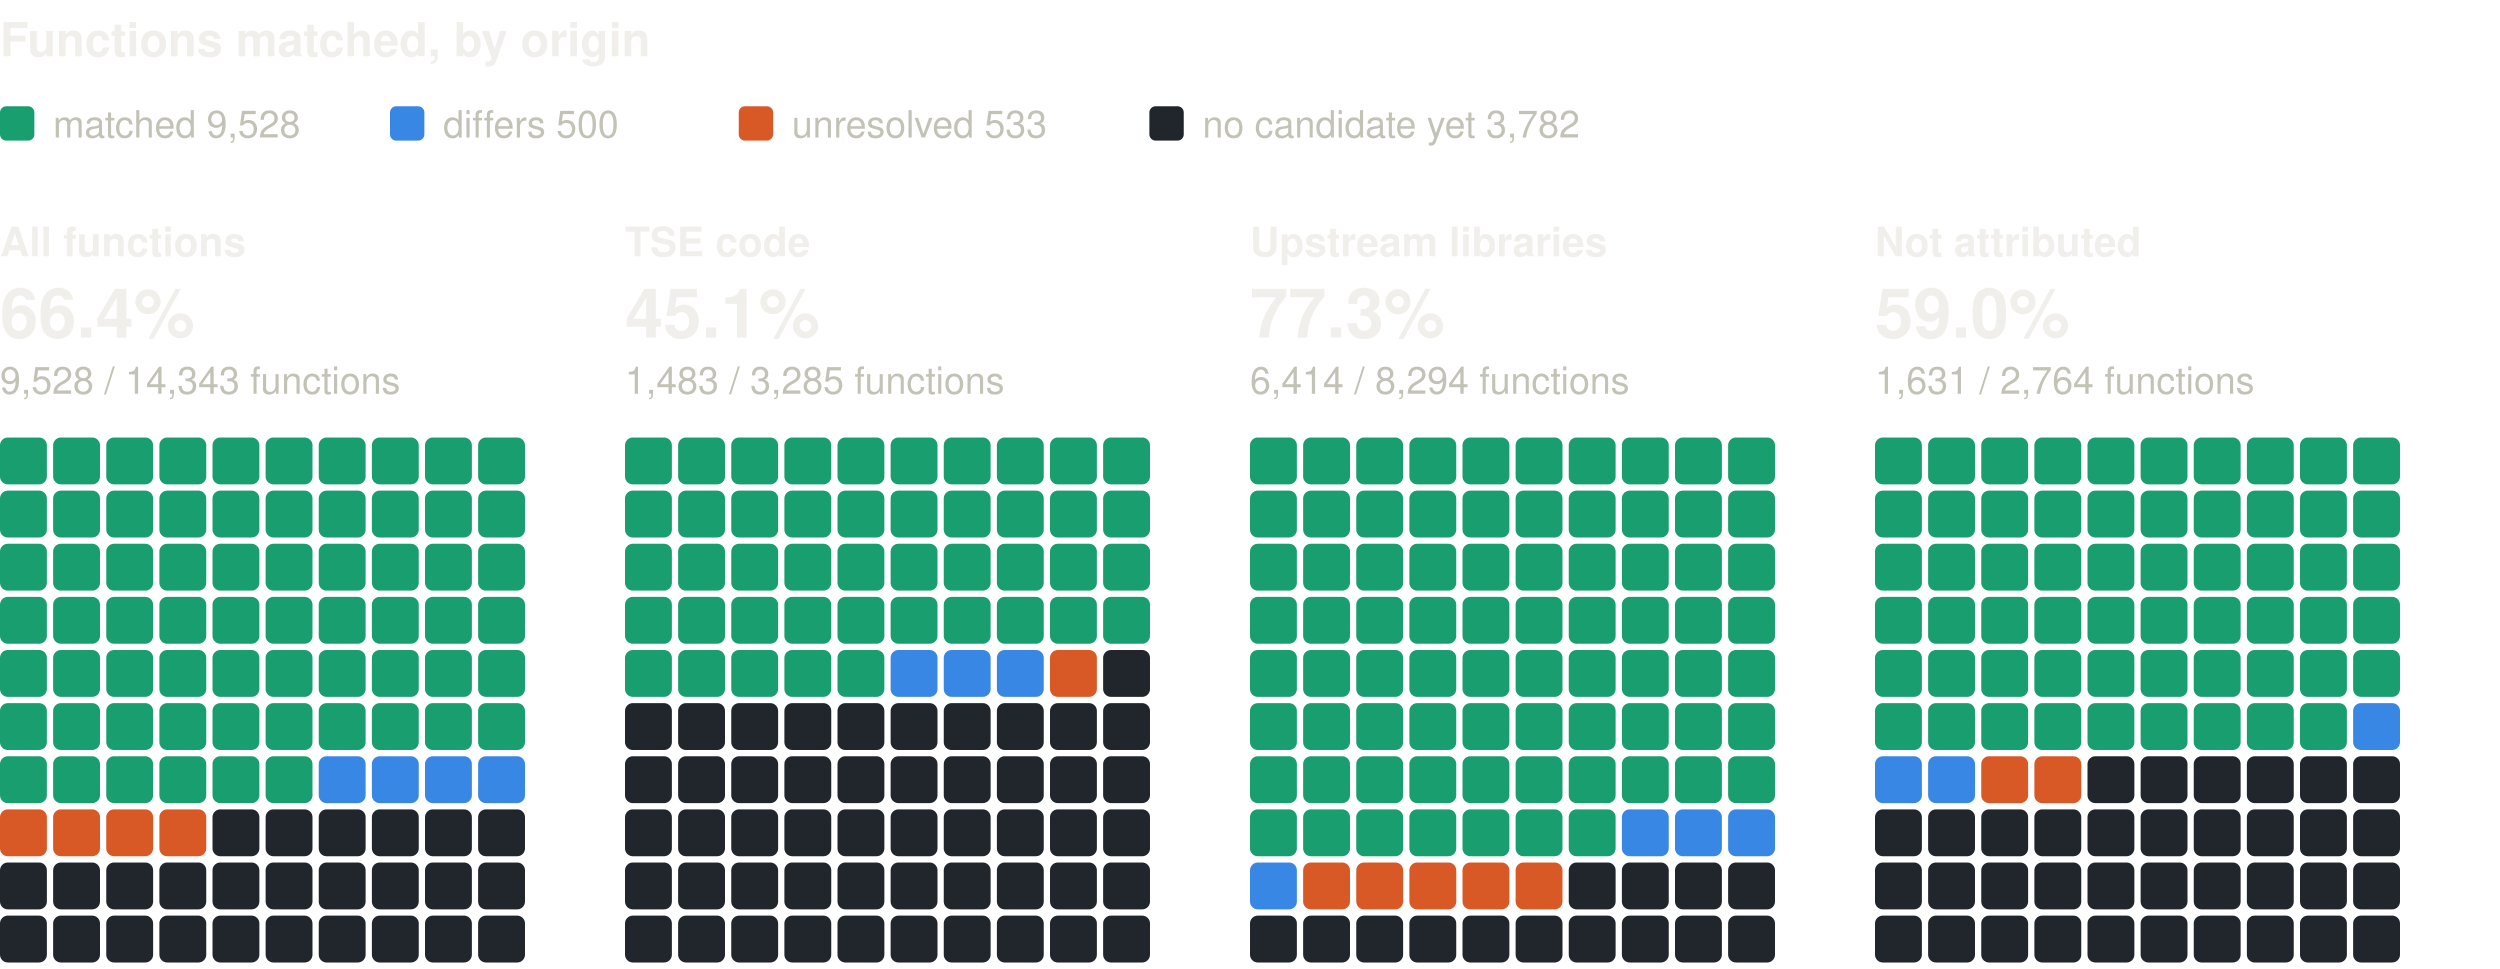
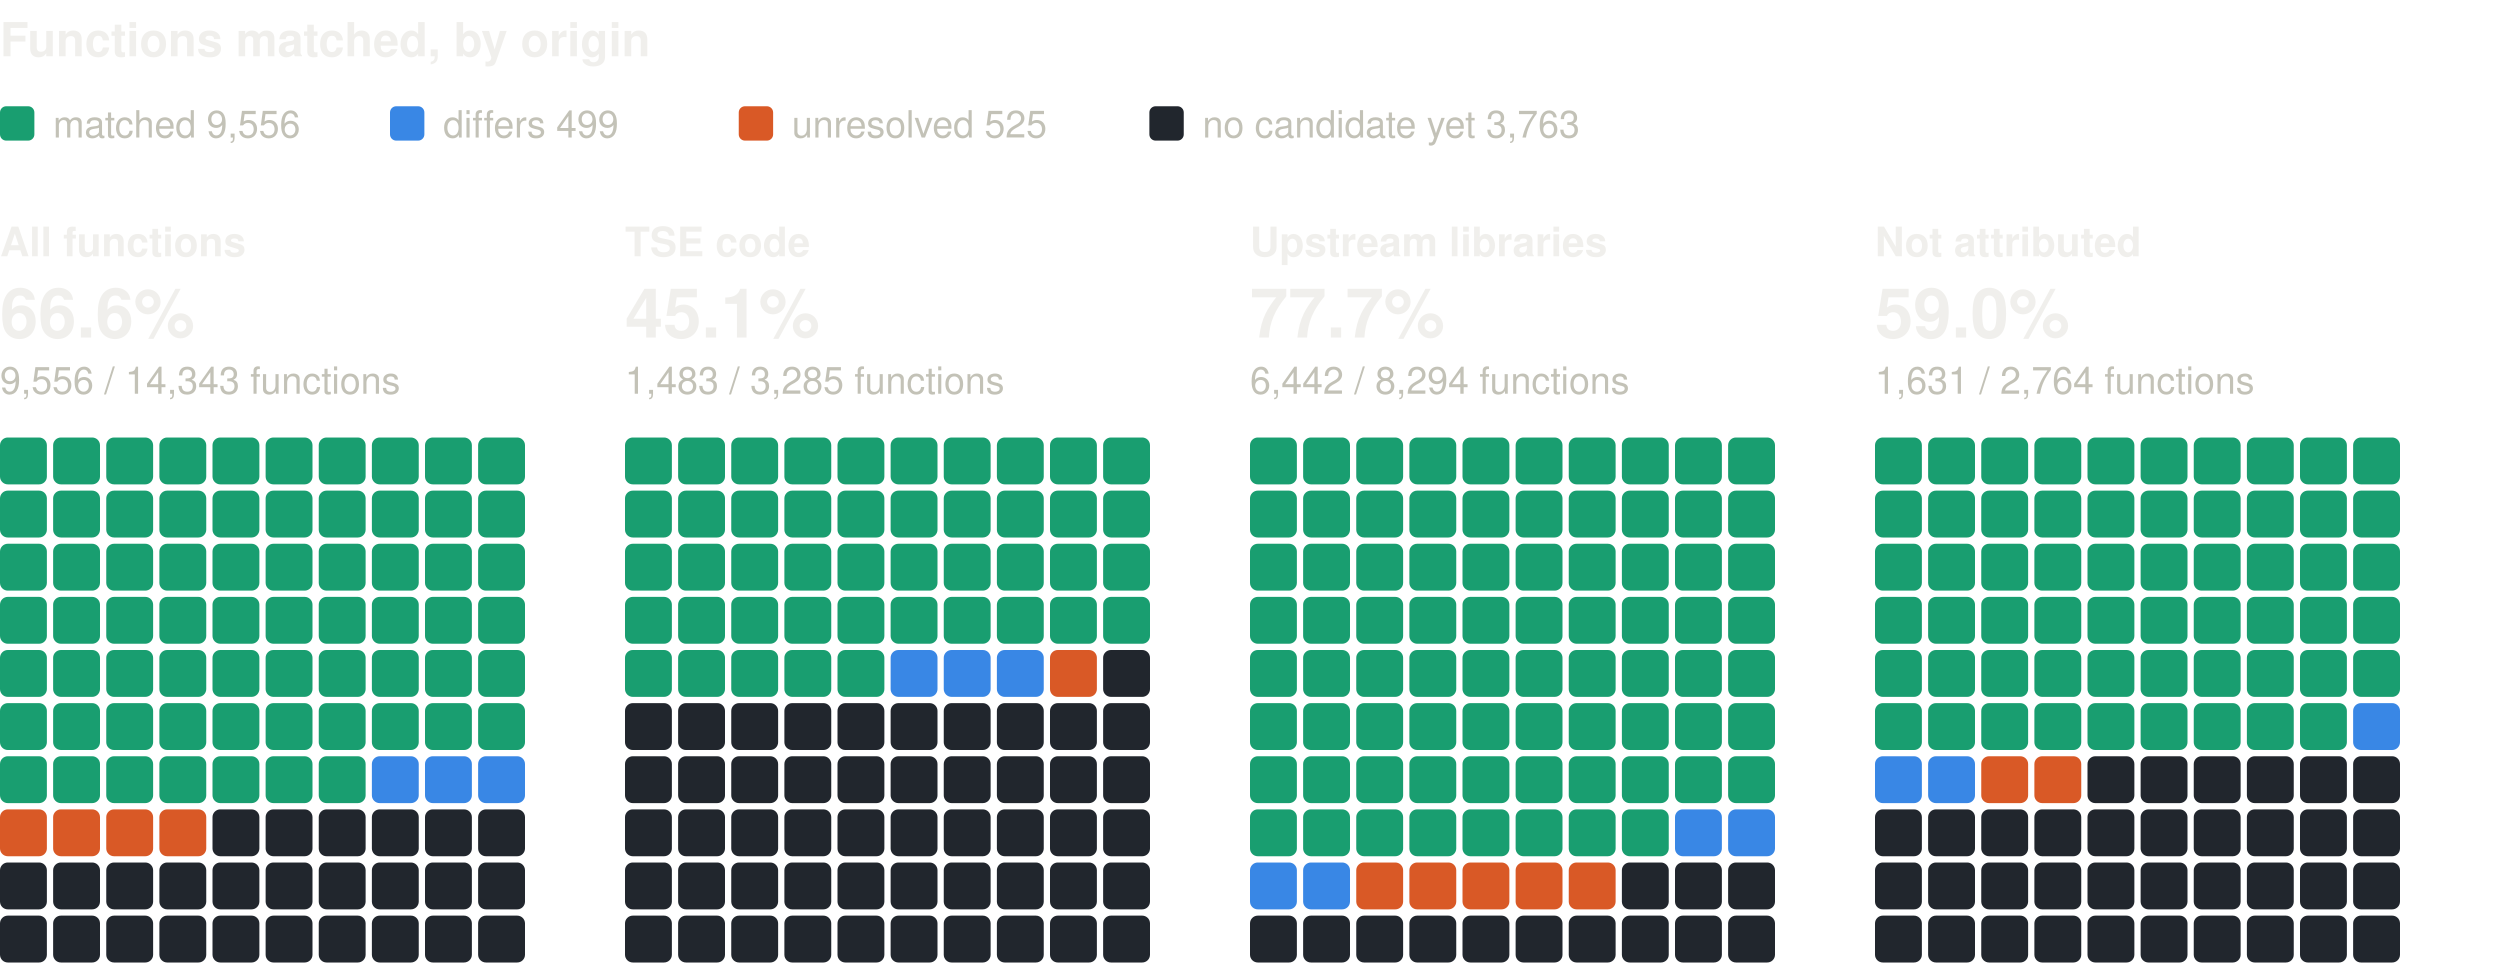
<svg xmlns="http://www.w3.org/2000/svg" width="800" height="310" viewBox="0 0 800 310" role="img" aria-label="Functions matched, by origin: one square per percent, coloured by verdict" font-family="system-ui, -apple-system, 'Segoe UI', Helvetica, Arial, sans-serif">
  <text x="0" y="18" font-size="15" fill="#f0efec" font-weight="600">Functions matched, by origin</text>
  <rect x="0" y="34" width="11" height="11" rx="2" fill="#199e70" />
-   <text x="17" y="44" font-size="12" fill="#c3c2b7">matched 9,528</text>
+   <text x="17" y="44" font-size="12" fill="#c3c2b7">matched 9,556</text>
  <rect x="124.8" y="34" width="11" height="11" rx="2" fill="#3987e5" />
-   <text x="141.8" y="44" font-size="12" fill="#c3c2b7">differs 500</text>
+   <text x="141.8" y="44" font-size="12" fill="#c3c2b7">differs 499</text>
  <rect x="236.4" y="34" width="11" height="11" rx="2" fill="#d95926" />
-   <text x="253.4" y="44" font-size="12" fill="#c3c2b7">unresolved 533</text>
+   <text x="253.4" y="44" font-size="12" fill="#c3c2b7">unresolved 525</text>
  <rect x="367.8" y="34" width="11" height="11" rx="2" fill="#21262d" />
-   <text x="384.8" y="44" font-size="12" fill="#c3c2b7">no candidate yet 3,782</text>
+   <text x="384.8" y="44" font-size="12" fill="#c3c2b7">no candidate yet 3,763</text>
  <text x="0" y="82" font-size="13" fill="#f0efec" font-weight="600">All functions</text>
-   <text x="0" y="108" font-size="22" fill="#f0efec" font-weight="600">66.4%</text>
-   <text x="0" y="126" font-size="12" fill="#c3c2b7">9,528 / 14,343 functions</text>
+   <text x="0" y="108" font-size="22" fill="#f0efec" font-weight="600">66.6%</text>
+   <text x="0" y="126" font-size="12" fill="#c3c2b7">9,556 / 14,343 functions</text>
  <rect x="0" y="140" width="15" height="15" rx="2.5" fill="#199e70" />
  <rect x="17" y="140" width="15" height="15" rx="2.5" fill="#199e70" />
  <rect x="34" y="140" width="15" height="15" rx="2.5" fill="#199e70" />
  <rect x="51" y="140" width="15" height="15" rx="2.5" fill="#199e70" />
  <rect x="68" y="140" width="15" height="15" rx="2.5" fill="#199e70" />
  <rect x="85" y="140" width="15" height="15" rx="2.5" fill="#199e70" />
  <rect x="102" y="140" width="15" height="15" rx="2.5" fill="#199e70" />
  <rect x="119" y="140" width="15" height="15" rx="2.5" fill="#199e70" />
  <rect x="136" y="140" width="15" height="15" rx="2.5" fill="#199e70" />
  <rect x="153" y="140" width="15" height="15" rx="2.5" fill="#199e70" />
  <rect x="0" y="157" width="15" height="15" rx="2.5" fill="#199e70" />
  <rect x="17" y="157" width="15" height="15" rx="2.5" fill="#199e70" />
  <rect x="34" y="157" width="15" height="15" rx="2.5" fill="#199e70" />
  <rect x="51" y="157" width="15" height="15" rx="2.5" fill="#199e70" />
  <rect x="68" y="157" width="15" height="15" rx="2.5" fill="#199e70" />
  <rect x="85" y="157" width="15" height="15" rx="2.5" fill="#199e70" />
  <rect x="102" y="157" width="15" height="15" rx="2.5" fill="#199e70" />
  <rect x="119" y="157" width="15" height="15" rx="2.5" fill="#199e70" />
  <rect x="136" y="157" width="15" height="15" rx="2.5" fill="#199e70" />
  <rect x="153" y="157" width="15" height="15" rx="2.5" fill="#199e70" />
  <rect x="0" y="174" width="15" height="15" rx="2.5" fill="#199e70" />
  <rect x="17" y="174" width="15" height="15" rx="2.5" fill="#199e70" />
  <rect x="34" y="174" width="15" height="15" rx="2.5" fill="#199e70" />
  <rect x="51" y="174" width="15" height="15" rx="2.5" fill="#199e70" />
  <rect x="68" y="174" width="15" height="15" rx="2.5" fill="#199e70" />
  <rect x="85" y="174" width="15" height="15" rx="2.5" fill="#199e70" />
  <rect x="102" y="174" width="15" height="15" rx="2.5" fill="#199e70" />
  <rect x="119" y="174" width="15" height="15" rx="2.5" fill="#199e70" />
  <rect x="136" y="174" width="15" height="15" rx="2.5" fill="#199e70" />
  <rect x="153" y="174" width="15" height="15" rx="2.5" fill="#199e70" />
  <rect x="0" y="191" width="15" height="15" rx="2.5" fill="#199e70" />
  <rect x="17" y="191" width="15" height="15" rx="2.5" fill="#199e70" />
  <rect x="34" y="191" width="15" height="15" rx="2.5" fill="#199e70" />
  <rect x="51" y="191" width="15" height="15" rx="2.5" fill="#199e70" />
  <rect x="68" y="191" width="15" height="15" rx="2.5" fill="#199e70" />
  <rect x="85" y="191" width="15" height="15" rx="2.5" fill="#199e70" />
  <rect x="102" y="191" width="15" height="15" rx="2.5" fill="#199e70" />
  <rect x="119" y="191" width="15" height="15" rx="2.5" fill="#199e70" />
  <rect x="136" y="191" width="15" height="15" rx="2.5" fill="#199e70" />
  <rect x="153" y="191" width="15" height="15" rx="2.5" fill="#199e70" />
  <rect x="0" y="208" width="15" height="15" rx="2.5" fill="#199e70" />
  <rect x="17" y="208" width="15" height="15" rx="2.5" fill="#199e70" />
  <rect x="34" y="208" width="15" height="15" rx="2.5" fill="#199e70" />
  <rect x="51" y="208" width="15" height="15" rx="2.5" fill="#199e70" />
  <rect x="68" y="208" width="15" height="15" rx="2.5" fill="#199e70" />
  <rect x="85" y="208" width="15" height="15" rx="2.5" fill="#199e70" />
  <rect x="102" y="208" width="15" height="15" rx="2.5" fill="#199e70" />
  <rect x="119" y="208" width="15" height="15" rx="2.5" fill="#199e70" />
  <rect x="136" y="208" width="15" height="15" rx="2.5" fill="#199e70" />
  <rect x="153" y="208" width="15" height="15" rx="2.5" fill="#199e70" />
  <rect x="0" y="225" width="15" height="15" rx="2.5" fill="#199e70" />
  <rect x="17" y="225" width="15" height="15" rx="2.5" fill="#199e70" />
  <rect x="34" y="225" width="15" height="15" rx="2.5" fill="#199e70" />
  <rect x="51" y="225" width="15" height="15" rx="2.5" fill="#199e70" />
  <rect x="68" y="225" width="15" height="15" rx="2.5" fill="#199e70" />
  <rect x="85" y="225" width="15" height="15" rx="2.5" fill="#199e70" />
  <rect x="102" y="225" width="15" height="15" rx="2.5" fill="#199e70" />
  <rect x="119" y="225" width="15" height="15" rx="2.5" fill="#199e70" />
  <rect x="136" y="225" width="15" height="15" rx="2.5" fill="#199e70" />
  <rect x="153" y="225" width="15" height="15" rx="2.5" fill="#199e70" />
  <rect x="0" y="242" width="15" height="15" rx="2.5" fill="#199e70" />
  <rect x="17" y="242" width="15" height="15" rx="2.5" fill="#199e70" />
  <rect x="34" y="242" width="15" height="15" rx="2.5" fill="#199e70" />
  <rect x="51" y="242" width="15" height="15" rx="2.5" fill="#199e70" />
  <rect x="68" y="242" width="15" height="15" rx="2.5" fill="#199e70" />
  <rect x="85" y="242" width="15" height="15" rx="2.5" fill="#199e70" />
-   <rect x="102" y="242" width="15" height="15" rx="2.5" fill="#3987e5" />
+   <rect x="102" y="242" width="15" height="15" rx="2.5" fill="#199e70" />
  <rect x="119" y="242" width="15" height="15" rx="2.5" fill="#3987e5" />
  <rect x="136" y="242" width="15" height="15" rx="2.5" fill="#3987e5" />
  <rect x="153" y="242" width="15" height="15" rx="2.5" fill="#3987e5" />
  <rect x="0" y="259" width="15" height="15" rx="2.5" fill="#d95926" />
  <rect x="17" y="259" width="15" height="15" rx="2.5" fill="#d95926" />
  <rect x="34" y="259" width="15" height="15" rx="2.5" fill="#d95926" />
  <rect x="51" y="259" width="15" height="15" rx="2.5" fill="#d95926" />
  <rect x="68" y="259" width="15" height="15" rx="2.5" fill="#21262d" />
  <rect x="85" y="259" width="15" height="15" rx="2.5" fill="#21262d" />
  <rect x="102" y="259" width="15" height="15" rx="2.5" fill="#21262d" />
  <rect x="119" y="259" width="15" height="15" rx="2.5" fill="#21262d" />
  <rect x="136" y="259" width="15" height="15" rx="2.5" fill="#21262d" />
  <rect x="153" y="259" width="15" height="15" rx="2.5" fill="#21262d" />
  <rect x="0" y="276" width="15" height="15" rx="2.5" fill="#21262d" />
  <rect x="17" y="276" width="15" height="15" rx="2.5" fill="#21262d" />
  <rect x="34" y="276" width="15" height="15" rx="2.5" fill="#21262d" />
  <rect x="51" y="276" width="15" height="15" rx="2.5" fill="#21262d" />
  <rect x="68" y="276" width="15" height="15" rx="2.5" fill="#21262d" />
  <rect x="85" y="276" width="15" height="15" rx="2.5" fill="#21262d" />
  <rect x="102" y="276" width="15" height="15" rx="2.5" fill="#21262d" />
  <rect x="119" y="276" width="15" height="15" rx="2.5" fill="#21262d" />
  <rect x="136" y="276" width="15" height="15" rx="2.5" fill="#21262d" />
  <rect x="153" y="276" width="15" height="15" rx="2.5" fill="#21262d" />
  <rect x="0" y="293" width="15" height="15" rx="2.5" fill="#21262d" />
  <rect x="17" y="293" width="15" height="15" rx="2.5" fill="#21262d" />
  <rect x="34" y="293" width="15" height="15" rx="2.5" fill="#21262d" />
  <rect x="51" y="293" width="15" height="15" rx="2.5" fill="#21262d" />
  <rect x="68" y="293" width="15" height="15" rx="2.5" fill="#21262d" />
  <rect x="85" y="293" width="15" height="15" rx="2.5" fill="#21262d" />
  <rect x="102" y="293" width="15" height="15" rx="2.5" fill="#21262d" />
  <rect x="119" y="293" width="15" height="15" rx="2.5" fill="#21262d" />
  <rect x="136" y="293" width="15" height="15" rx="2.5" fill="#21262d" />
  <rect x="153" y="293" width="15" height="15" rx="2.5" fill="#21262d" />
  <text x="200" y="82" font-size="13" fill="#f0efec" font-weight="600">TSE code</text>
  <text x="200" y="108" font-size="22" fill="#f0efec" font-weight="600">45.1%</text>
  <text x="200" y="126" font-size="12" fill="#c3c2b7">1,483 / 3,285 functions</text>
  <rect x="200" y="140" width="15" height="15" rx="2.5" fill="#199e70" />
  <rect x="217" y="140" width="15" height="15" rx="2.5" fill="#199e70" />
  <rect x="234" y="140" width="15" height="15" rx="2.5" fill="#199e70" />
  <rect x="251" y="140" width="15" height="15" rx="2.5" fill="#199e70" />
  <rect x="268" y="140" width="15" height="15" rx="2.5" fill="#199e70" />
  <rect x="285" y="140" width="15" height="15" rx="2.5" fill="#199e70" />
  <rect x="302" y="140" width="15" height="15" rx="2.5" fill="#199e70" />
  <rect x="319" y="140" width="15" height="15" rx="2.5" fill="#199e70" />
  <rect x="336" y="140" width="15" height="15" rx="2.5" fill="#199e70" />
  <rect x="353" y="140" width="15" height="15" rx="2.5" fill="#199e70" />
  <rect x="200" y="157" width="15" height="15" rx="2.5" fill="#199e70" />
  <rect x="217" y="157" width="15" height="15" rx="2.5" fill="#199e70" />
  <rect x="234" y="157" width="15" height="15" rx="2.5" fill="#199e70" />
  <rect x="251" y="157" width="15" height="15" rx="2.5" fill="#199e70" />
  <rect x="268" y="157" width="15" height="15" rx="2.5" fill="#199e70" />
  <rect x="285" y="157" width="15" height="15" rx="2.5" fill="#199e70" />
  <rect x="302" y="157" width="15" height="15" rx="2.5" fill="#199e70" />
  <rect x="319" y="157" width="15" height="15" rx="2.5" fill="#199e70" />
  <rect x="336" y="157" width="15" height="15" rx="2.5" fill="#199e70" />
  <rect x="353" y="157" width="15" height="15" rx="2.5" fill="#199e70" />
  <rect x="200" y="174" width="15" height="15" rx="2.5" fill="#199e70" />
  <rect x="217" y="174" width="15" height="15" rx="2.5" fill="#199e70" />
  <rect x="234" y="174" width="15" height="15" rx="2.5" fill="#199e70" />
  <rect x="251" y="174" width="15" height="15" rx="2.5" fill="#199e70" />
  <rect x="268" y="174" width="15" height="15" rx="2.5" fill="#199e70" />
  <rect x="285" y="174" width="15" height="15" rx="2.5" fill="#199e70" />
  <rect x="302" y="174" width="15" height="15" rx="2.5" fill="#199e70" />
  <rect x="319" y="174" width="15" height="15" rx="2.5" fill="#199e70" />
  <rect x="336" y="174" width="15" height="15" rx="2.5" fill="#199e70" />
  <rect x="353" y="174" width="15" height="15" rx="2.5" fill="#199e70" />
  <rect x="200" y="191" width="15" height="15" rx="2.5" fill="#199e70" />
  <rect x="217" y="191" width="15" height="15" rx="2.5" fill="#199e70" />
  <rect x="234" y="191" width="15" height="15" rx="2.5" fill="#199e70" />
  <rect x="251" y="191" width="15" height="15" rx="2.5" fill="#199e70" />
  <rect x="268" y="191" width="15" height="15" rx="2.5" fill="#199e70" />
  <rect x="285" y="191" width="15" height="15" rx="2.5" fill="#199e70" />
  <rect x="302" y="191" width="15" height="15" rx="2.5" fill="#199e70" />
  <rect x="319" y="191" width="15" height="15" rx="2.5" fill="#199e70" />
  <rect x="336" y="191" width="15" height="15" rx="2.5" fill="#199e70" />
  <rect x="353" y="191" width="15" height="15" rx="2.5" fill="#199e70" />
  <rect x="200" y="208" width="15" height="15" rx="2.5" fill="#199e70" />
  <rect x="217" y="208" width="15" height="15" rx="2.5" fill="#199e70" />
  <rect x="234" y="208" width="15" height="15" rx="2.5" fill="#199e70" />
  <rect x="251" y="208" width="15" height="15" rx="2.5" fill="#199e70" />
  <rect x="268" y="208" width="15" height="15" rx="2.5" fill="#199e70" />
  <rect x="285" y="208" width="15" height="15" rx="2.5" fill="#3987e5" />
  <rect x="302" y="208" width="15" height="15" rx="2.5" fill="#3987e5" />
  <rect x="319" y="208" width="15" height="15" rx="2.5" fill="#3987e5" />
  <rect x="336" y="208" width="15" height="15" rx="2.5" fill="#d95926" />
  <rect x="353" y="208" width="15" height="15" rx="2.5" fill="#21262d" />
  <rect x="200" y="225" width="15" height="15" rx="2.5" fill="#21262d" />
  <rect x="217" y="225" width="15" height="15" rx="2.5" fill="#21262d" />
  <rect x="234" y="225" width="15" height="15" rx="2.5" fill="#21262d" />
  <rect x="251" y="225" width="15" height="15" rx="2.5" fill="#21262d" />
  <rect x="268" y="225" width="15" height="15" rx="2.5" fill="#21262d" />
  <rect x="285" y="225" width="15" height="15" rx="2.5" fill="#21262d" />
  <rect x="302" y="225" width="15" height="15" rx="2.5" fill="#21262d" />
  <rect x="319" y="225" width="15" height="15" rx="2.5" fill="#21262d" />
  <rect x="336" y="225" width="15" height="15" rx="2.5" fill="#21262d" />
  <rect x="353" y="225" width="15" height="15" rx="2.5" fill="#21262d" />
  <rect x="200" y="242" width="15" height="15" rx="2.5" fill="#21262d" />
  <rect x="217" y="242" width="15" height="15" rx="2.5" fill="#21262d" />
  <rect x="234" y="242" width="15" height="15" rx="2.5" fill="#21262d" />
  <rect x="251" y="242" width="15" height="15" rx="2.5" fill="#21262d" />
  <rect x="268" y="242" width="15" height="15" rx="2.5" fill="#21262d" />
  <rect x="285" y="242" width="15" height="15" rx="2.5" fill="#21262d" />
  <rect x="302" y="242" width="15" height="15" rx="2.5" fill="#21262d" />
  <rect x="319" y="242" width="15" height="15" rx="2.5" fill="#21262d" />
  <rect x="336" y="242" width="15" height="15" rx="2.5" fill="#21262d" />
  <rect x="353" y="242" width="15" height="15" rx="2.5" fill="#21262d" />
  <rect x="200" y="259" width="15" height="15" rx="2.5" fill="#21262d" />
  <rect x="217" y="259" width="15" height="15" rx="2.5" fill="#21262d" />
  <rect x="234" y="259" width="15" height="15" rx="2.5" fill="#21262d" />
  <rect x="251" y="259" width="15" height="15" rx="2.5" fill="#21262d" />
  <rect x="268" y="259" width="15" height="15" rx="2.5" fill="#21262d" />
  <rect x="285" y="259" width="15" height="15" rx="2.5" fill="#21262d" />
  <rect x="302" y="259" width="15" height="15" rx="2.5" fill="#21262d" />
  <rect x="319" y="259" width="15" height="15" rx="2.5" fill="#21262d" />
  <rect x="336" y="259" width="15" height="15" rx="2.5" fill="#21262d" />
  <rect x="353" y="259" width="15" height="15" rx="2.5" fill="#21262d" />
  <rect x="200" y="276" width="15" height="15" rx="2.5" fill="#21262d" />
  <rect x="217" y="276" width="15" height="15" rx="2.5" fill="#21262d" />
  <rect x="234" y="276" width="15" height="15" rx="2.5" fill="#21262d" />
  <rect x="251" y="276" width="15" height="15" rx="2.5" fill="#21262d" />
  <rect x="268" y="276" width="15" height="15" rx="2.5" fill="#21262d" />
  <rect x="285" y="276" width="15" height="15" rx="2.5" fill="#21262d" />
  <rect x="302" y="276" width="15" height="15" rx="2.5" fill="#21262d" />
  <rect x="319" y="276" width="15" height="15" rx="2.5" fill="#21262d" />
  <rect x="336" y="276" width="15" height="15" rx="2.5" fill="#21262d" />
  <rect x="353" y="276" width="15" height="15" rx="2.5" fill="#21262d" />
  <rect x="200" y="293" width="15" height="15" rx="2.5" fill="#21262d" />
  <rect x="217" y="293" width="15" height="15" rx="2.5" fill="#21262d" />
  <rect x="234" y="293" width="15" height="15" rx="2.5" fill="#21262d" />
  <rect x="251" y="293" width="15" height="15" rx="2.5" fill="#21262d" />
  <rect x="268" y="293" width="15" height="15" rx="2.5" fill="#21262d" />
  <rect x="285" y="293" width="15" height="15" rx="2.5" fill="#21262d" />
  <rect x="302" y="293" width="15" height="15" rx="2.5" fill="#21262d" />
  <rect x="319" y="293" width="15" height="15" rx="2.5" fill="#21262d" />
  <rect x="336" y="293" width="15" height="15" rx="2.5" fill="#21262d" />
  <rect x="353" y="293" width="15" height="15" rx="2.5" fill="#21262d" />
  <text x="400" y="82" font-size="13" fill="#f0efec" font-weight="600">Upstream libraries</text>
-   <text x="400" y="108" font-size="22" fill="#f0efec" font-weight="600">77.3%</text>
-   <text x="400" y="126" font-size="12" fill="#c3c2b7">6,414 / 8,294 functions</text>
+   <text x="400" y="108" font-size="22" fill="#f0efec" font-weight="600">77.7%</text>
+   <text x="400" y="126" font-size="12" fill="#c3c2b7">6,442 / 8,294 functions</text>
  <rect x="400" y="140" width="15" height="15" rx="2.5" fill="#199e70" />
  <rect x="417" y="140" width="15" height="15" rx="2.5" fill="#199e70" />
  <rect x="434" y="140" width="15" height="15" rx="2.5" fill="#199e70" />
  <rect x="451" y="140" width="15" height="15" rx="2.5" fill="#199e70" />
  <rect x="468" y="140" width="15" height="15" rx="2.5" fill="#199e70" />
  <rect x="485" y="140" width="15" height="15" rx="2.5" fill="#199e70" />
  <rect x="502" y="140" width="15" height="15" rx="2.5" fill="#199e70" />
  <rect x="519" y="140" width="15" height="15" rx="2.5" fill="#199e70" />
  <rect x="536" y="140" width="15" height="15" rx="2.5" fill="#199e70" />
  <rect x="553" y="140" width="15" height="15" rx="2.5" fill="#199e70" />
  <rect x="400" y="157" width="15" height="15" rx="2.5" fill="#199e70" />
  <rect x="417" y="157" width="15" height="15" rx="2.5" fill="#199e70" />
  <rect x="434" y="157" width="15" height="15" rx="2.5" fill="#199e70" />
  <rect x="451" y="157" width="15" height="15" rx="2.5" fill="#199e70" />
  <rect x="468" y="157" width="15" height="15" rx="2.5" fill="#199e70" />
  <rect x="485" y="157" width="15" height="15" rx="2.5" fill="#199e70" />
  <rect x="502" y="157" width="15" height="15" rx="2.5" fill="#199e70" />
  <rect x="519" y="157" width="15" height="15" rx="2.5" fill="#199e70" />
  <rect x="536" y="157" width="15" height="15" rx="2.5" fill="#199e70" />
  <rect x="553" y="157" width="15" height="15" rx="2.5" fill="#199e70" />
  <rect x="400" y="174" width="15" height="15" rx="2.5" fill="#199e70" />
  <rect x="417" y="174" width="15" height="15" rx="2.5" fill="#199e70" />
  <rect x="434" y="174" width="15" height="15" rx="2.5" fill="#199e70" />
  <rect x="451" y="174" width="15" height="15" rx="2.5" fill="#199e70" />
  <rect x="468" y="174" width="15" height="15" rx="2.5" fill="#199e70" />
  <rect x="485" y="174" width="15" height="15" rx="2.5" fill="#199e70" />
  <rect x="502" y="174" width="15" height="15" rx="2.5" fill="#199e70" />
  <rect x="519" y="174" width="15" height="15" rx="2.5" fill="#199e70" />
  <rect x="536" y="174" width="15" height="15" rx="2.5" fill="#199e70" />
  <rect x="553" y="174" width="15" height="15" rx="2.5" fill="#199e70" />
  <rect x="400" y="191" width="15" height="15" rx="2.5" fill="#199e70" />
  <rect x="417" y="191" width="15" height="15" rx="2.5" fill="#199e70" />
  <rect x="434" y="191" width="15" height="15" rx="2.5" fill="#199e70" />
  <rect x="451" y="191" width="15" height="15" rx="2.5" fill="#199e70" />
  <rect x="468" y="191" width="15" height="15" rx="2.5" fill="#199e70" />
  <rect x="485" y="191" width="15" height="15" rx="2.5" fill="#199e70" />
  <rect x="502" y="191" width="15" height="15" rx="2.5" fill="#199e70" />
  <rect x="519" y="191" width="15" height="15" rx="2.5" fill="#199e70" />
  <rect x="536" y="191" width="15" height="15" rx="2.5" fill="#199e70" />
  <rect x="553" y="191" width="15" height="15" rx="2.5" fill="#199e70" />
  <rect x="400" y="208" width="15" height="15" rx="2.5" fill="#199e70" />
  <rect x="417" y="208" width="15" height="15" rx="2.5" fill="#199e70" />
  <rect x="434" y="208" width="15" height="15" rx="2.5" fill="#199e70" />
  <rect x="451" y="208" width="15" height="15" rx="2.5" fill="#199e70" />
  <rect x="468" y="208" width="15" height="15" rx="2.5" fill="#199e70" />
  <rect x="485" y="208" width="15" height="15" rx="2.5" fill="#199e70" />
  <rect x="502" y="208" width="15" height="15" rx="2.5" fill="#199e70" />
  <rect x="519" y="208" width="15" height="15" rx="2.5" fill="#199e70" />
  <rect x="536" y="208" width="15" height="15" rx="2.5" fill="#199e70" />
  <rect x="553" y="208" width="15" height="15" rx="2.5" fill="#199e70" />
  <rect x="400" y="225" width="15" height="15" rx="2.5" fill="#199e70" />
  <rect x="417" y="225" width="15" height="15" rx="2.5" fill="#199e70" />
  <rect x="434" y="225" width="15" height="15" rx="2.5" fill="#199e70" />
  <rect x="451" y="225" width="15" height="15" rx="2.5" fill="#199e70" />
  <rect x="468" y="225" width="15" height="15" rx="2.5" fill="#199e70" />
  <rect x="485" y="225" width="15" height="15" rx="2.5" fill="#199e70" />
  <rect x="502" y="225" width="15" height="15" rx="2.5" fill="#199e70" />
  <rect x="519" y="225" width="15" height="15" rx="2.5" fill="#199e70" />
  <rect x="536" y="225" width="15" height="15" rx="2.5" fill="#199e70" />
  <rect x="553" y="225" width="15" height="15" rx="2.5" fill="#199e70" />
  <rect x="400" y="242" width="15" height="15" rx="2.5" fill="#199e70" />
  <rect x="417" y="242" width="15" height="15" rx="2.5" fill="#199e70" />
  <rect x="434" y="242" width="15" height="15" rx="2.5" fill="#199e70" />
  <rect x="451" y="242" width="15" height="15" rx="2.5" fill="#199e70" />
  <rect x="468" y="242" width="15" height="15" rx="2.5" fill="#199e70" />
  <rect x="485" y="242" width="15" height="15" rx="2.5" fill="#199e70" />
  <rect x="502" y="242" width="15" height="15" rx="2.5" fill="#199e70" />
  <rect x="519" y="242" width="15" height="15" rx="2.5" fill="#199e70" />
  <rect x="536" y="242" width="15" height="15" rx="2.5" fill="#199e70" />
  <rect x="553" y="242" width="15" height="15" rx="2.5" fill="#199e70" />
  <rect x="400" y="259" width="15" height="15" rx="2.5" fill="#199e70" />
  <rect x="417" y="259" width="15" height="15" rx="2.5" fill="#199e70" />
  <rect x="434" y="259" width="15" height="15" rx="2.5" fill="#199e70" />
  <rect x="451" y="259" width="15" height="15" rx="2.5" fill="#199e70" />
  <rect x="468" y="259" width="15" height="15" rx="2.5" fill="#199e70" />
  <rect x="485" y="259" width="15" height="15" rx="2.5" fill="#199e70" />
  <rect x="502" y="259" width="15" height="15" rx="2.5" fill="#199e70" />
-   <rect x="519" y="259" width="15" height="15" rx="2.5" fill="#3987e5" />
+   <rect x="519" y="259" width="15" height="15" rx="2.5" fill="#199e70" />
  <rect x="536" y="259" width="15" height="15" rx="2.5" fill="#3987e5" />
  <rect x="553" y="259" width="15" height="15" rx="2.5" fill="#3987e5" />
  <rect x="400" y="276" width="15" height="15" rx="2.5" fill="#3987e5" />
-   <rect x="417" y="276" width="15" height="15" rx="2.5" fill="#d95926" />
+   <rect x="417" y="276" width="15" height="15" rx="2.5" fill="#3987e5" />
  <rect x="434" y="276" width="15" height="15" rx="2.5" fill="#d95926" />
  <rect x="451" y="276" width="15" height="15" rx="2.5" fill="#d95926" />
  <rect x="468" y="276" width="15" height="15" rx="2.5" fill="#d95926" />
  <rect x="485" y="276" width="15" height="15" rx="2.5" fill="#d95926" />
-   <rect x="502" y="276" width="15" height="15" rx="2.5" fill="#21262d" />
+   <rect x="502" y="276" width="15" height="15" rx="2.5" fill="#d95926" />
  <rect x="519" y="276" width="15" height="15" rx="2.5" fill="#21262d" />
  <rect x="536" y="276" width="15" height="15" rx="2.5" fill="#21262d" />
  <rect x="553" y="276" width="15" height="15" rx="2.5" fill="#21262d" />
  <rect x="400" y="293" width="15" height="15" rx="2.5" fill="#21262d" />
  <rect x="417" y="293" width="15" height="15" rx="2.5" fill="#21262d" />
  <rect x="434" y="293" width="15" height="15" rx="2.5" fill="#21262d" />
  <rect x="451" y="293" width="15" height="15" rx="2.5" fill="#21262d" />
  <rect x="468" y="293" width="15" height="15" rx="2.5" fill="#21262d" />
  <rect x="485" y="293" width="15" height="15" rx="2.5" fill="#21262d" />
  <rect x="502" y="293" width="15" height="15" rx="2.5" fill="#21262d" />
  <rect x="519" y="293" width="15" height="15" rx="2.5" fill="#21262d" />
  <rect x="536" y="293" width="15" height="15" rx="2.5" fill="#21262d" />
  <rect x="553" y="293" width="15" height="15" rx="2.5" fill="#21262d" />
  <text x="600" y="82" font-size="13" fill="#f0efec" font-weight="600">Not attributed</text>
  <text x="600" y="108" font-size="22" fill="#f0efec" font-weight="600">59.0%</text>
  <text x="600" y="126" font-size="12" fill="#c3c2b7">1,631 / 2,764 functions</text>
  <rect x="600" y="140" width="15" height="15" rx="2.5" fill="#199e70" />
  <rect x="617" y="140" width="15" height="15" rx="2.5" fill="#199e70" />
  <rect x="634" y="140" width="15" height="15" rx="2.5" fill="#199e70" />
  <rect x="651" y="140" width="15" height="15" rx="2.5" fill="#199e70" />
  <rect x="668" y="140" width="15" height="15" rx="2.5" fill="#199e70" />
  <rect x="685" y="140" width="15" height="15" rx="2.5" fill="#199e70" />
  <rect x="702" y="140" width="15" height="15" rx="2.5" fill="#199e70" />
  <rect x="719" y="140" width="15" height="15" rx="2.5" fill="#199e70" />
  <rect x="736" y="140" width="15" height="15" rx="2.5" fill="#199e70" />
  <rect x="753" y="140" width="15" height="15" rx="2.5" fill="#199e70" />
  <rect x="600" y="157" width="15" height="15" rx="2.5" fill="#199e70" />
  <rect x="617" y="157" width="15" height="15" rx="2.5" fill="#199e70" />
  <rect x="634" y="157" width="15" height="15" rx="2.5" fill="#199e70" />
  <rect x="651" y="157" width="15" height="15" rx="2.5" fill="#199e70" />
  <rect x="668" y="157" width="15" height="15" rx="2.5" fill="#199e70" />
  <rect x="685" y="157" width="15" height="15" rx="2.5" fill="#199e70" />
  <rect x="702" y="157" width="15" height="15" rx="2.5" fill="#199e70" />
  <rect x="719" y="157" width="15" height="15" rx="2.5" fill="#199e70" />
  <rect x="736" y="157" width="15" height="15" rx="2.5" fill="#199e70" />
  <rect x="753" y="157" width="15" height="15" rx="2.5" fill="#199e70" />
  <rect x="600" y="174" width="15" height="15" rx="2.5" fill="#199e70" />
  <rect x="617" y="174" width="15" height="15" rx="2.5" fill="#199e70" />
  <rect x="634" y="174" width="15" height="15" rx="2.5" fill="#199e70" />
  <rect x="651" y="174" width="15" height="15" rx="2.5" fill="#199e70" />
  <rect x="668" y="174" width="15" height="15" rx="2.5" fill="#199e70" />
  <rect x="685" y="174" width="15" height="15" rx="2.5" fill="#199e70" />
  <rect x="702" y="174" width="15" height="15" rx="2.5" fill="#199e70" />
  <rect x="719" y="174" width="15" height="15" rx="2.5" fill="#199e70" />
  <rect x="736" y="174" width="15" height="15" rx="2.5" fill="#199e70" />
  <rect x="753" y="174" width="15" height="15" rx="2.5" fill="#199e70" />
  <rect x="600" y="191" width="15" height="15" rx="2.5" fill="#199e70" />
  <rect x="617" y="191" width="15" height="15" rx="2.5" fill="#199e70" />
  <rect x="634" y="191" width="15" height="15" rx="2.5" fill="#199e70" />
  <rect x="651" y="191" width="15" height="15" rx="2.5" fill="#199e70" />
  <rect x="668" y="191" width="15" height="15" rx="2.5" fill="#199e70" />
  <rect x="685" y="191" width="15" height="15" rx="2.5" fill="#199e70" />
  <rect x="702" y="191" width="15" height="15" rx="2.5" fill="#199e70" />
  <rect x="719" y="191" width="15" height="15" rx="2.5" fill="#199e70" />
  <rect x="736" y="191" width="15" height="15" rx="2.5" fill="#199e70" />
  <rect x="753" y="191" width="15" height="15" rx="2.5" fill="#199e70" />
  <rect x="600" y="208" width="15" height="15" rx="2.5" fill="#199e70" />
  <rect x="617" y="208" width="15" height="15" rx="2.5" fill="#199e70" />
  <rect x="634" y="208" width="15" height="15" rx="2.5" fill="#199e70" />
  <rect x="651" y="208" width="15" height="15" rx="2.5" fill="#199e70" />
  <rect x="668" y="208" width="15" height="15" rx="2.5" fill="#199e70" />
  <rect x="685" y="208" width="15" height="15" rx="2.5" fill="#199e70" />
  <rect x="702" y="208" width="15" height="15" rx="2.5" fill="#199e70" />
  <rect x="719" y="208" width="15" height="15" rx="2.5" fill="#199e70" />
  <rect x="736" y="208" width="15" height="15" rx="2.5" fill="#199e70" />
  <rect x="753" y="208" width="15" height="15" rx="2.5" fill="#199e70" />
  <rect x="600" y="225" width="15" height="15" rx="2.5" fill="#199e70" />
  <rect x="617" y="225" width="15" height="15" rx="2.5" fill="#199e70" />
  <rect x="634" y="225" width="15" height="15" rx="2.5" fill="#199e70" />
  <rect x="651" y="225" width="15" height="15" rx="2.5" fill="#199e70" />
  <rect x="668" y="225" width="15" height="15" rx="2.5" fill="#199e70" />
  <rect x="685" y="225" width="15" height="15" rx="2.5" fill="#199e70" />
  <rect x="702" y="225" width="15" height="15" rx="2.5" fill="#199e70" />
  <rect x="719" y="225" width="15" height="15" rx="2.5" fill="#199e70" />
  <rect x="736" y="225" width="15" height="15" rx="2.5" fill="#199e70" />
  <rect x="753" y="225" width="15" height="15" rx="2.5" fill="#3987e5" />
  <rect x="600" y="242" width="15" height="15" rx="2.5" fill="#3987e5" />
  <rect x="617" y="242" width="15" height="15" rx="2.5" fill="#3987e5" />
  <rect x="634" y="242" width="15" height="15" rx="2.5" fill="#d95926" />
  <rect x="651" y="242" width="15" height="15" rx="2.5" fill="#d95926" />
  <rect x="668" y="242" width="15" height="15" rx="2.5" fill="#21262d" />
  <rect x="685" y="242" width="15" height="15" rx="2.5" fill="#21262d" />
  <rect x="702" y="242" width="15" height="15" rx="2.5" fill="#21262d" />
  <rect x="719" y="242" width="15" height="15" rx="2.5" fill="#21262d" />
  <rect x="736" y="242" width="15" height="15" rx="2.5" fill="#21262d" />
  <rect x="753" y="242" width="15" height="15" rx="2.5" fill="#21262d" />
  <rect x="600" y="259" width="15" height="15" rx="2.5" fill="#21262d" />
  <rect x="617" y="259" width="15" height="15" rx="2.5" fill="#21262d" />
  <rect x="634" y="259" width="15" height="15" rx="2.5" fill="#21262d" />
  <rect x="651" y="259" width="15" height="15" rx="2.5" fill="#21262d" />
  <rect x="668" y="259" width="15" height="15" rx="2.5" fill="#21262d" />
  <rect x="685" y="259" width="15" height="15" rx="2.5" fill="#21262d" />
  <rect x="702" y="259" width="15" height="15" rx="2.5" fill="#21262d" />
  <rect x="719" y="259" width="15" height="15" rx="2.5" fill="#21262d" />
  <rect x="736" y="259" width="15" height="15" rx="2.5" fill="#21262d" />
  <rect x="753" y="259" width="15" height="15" rx="2.5" fill="#21262d" />
  <rect x="600" y="276" width="15" height="15" rx="2.5" fill="#21262d" />
  <rect x="617" y="276" width="15" height="15" rx="2.5" fill="#21262d" />
  <rect x="634" y="276" width="15" height="15" rx="2.5" fill="#21262d" />
  <rect x="651" y="276" width="15" height="15" rx="2.5" fill="#21262d" />
  <rect x="668" y="276" width="15" height="15" rx="2.5" fill="#21262d" />
  <rect x="685" y="276" width="15" height="15" rx="2.5" fill="#21262d" />
  <rect x="702" y="276" width="15" height="15" rx="2.5" fill="#21262d" />
  <rect x="719" y="276" width="15" height="15" rx="2.5" fill="#21262d" />
  <rect x="736" y="276" width="15" height="15" rx="2.5" fill="#21262d" />
  <rect x="753" y="276" width="15" height="15" rx="2.5" fill="#21262d" />
  <rect x="600" y="293" width="15" height="15" rx="2.5" fill="#21262d" />
  <rect x="617" y="293" width="15" height="15" rx="2.5" fill="#21262d" />
  <rect x="634" y="293" width="15" height="15" rx="2.5" fill="#21262d" />
  <rect x="651" y="293" width="15" height="15" rx="2.5" fill="#21262d" />
  <rect x="668" y="293" width="15" height="15" rx="2.5" fill="#21262d" />
  <rect x="685" y="293" width="15" height="15" rx="2.5" fill="#21262d" />
  <rect x="702" y="293" width="15" height="15" rx="2.5" fill="#21262d" />
  <rect x="719" y="293" width="15" height="15" rx="2.5" fill="#21262d" />
  <rect x="736" y="293" width="15" height="15" rx="2.5" fill="#21262d" />
  <rect x="753" y="293" width="15" height="15" rx="2.5" fill="#21262d" />
</svg>
